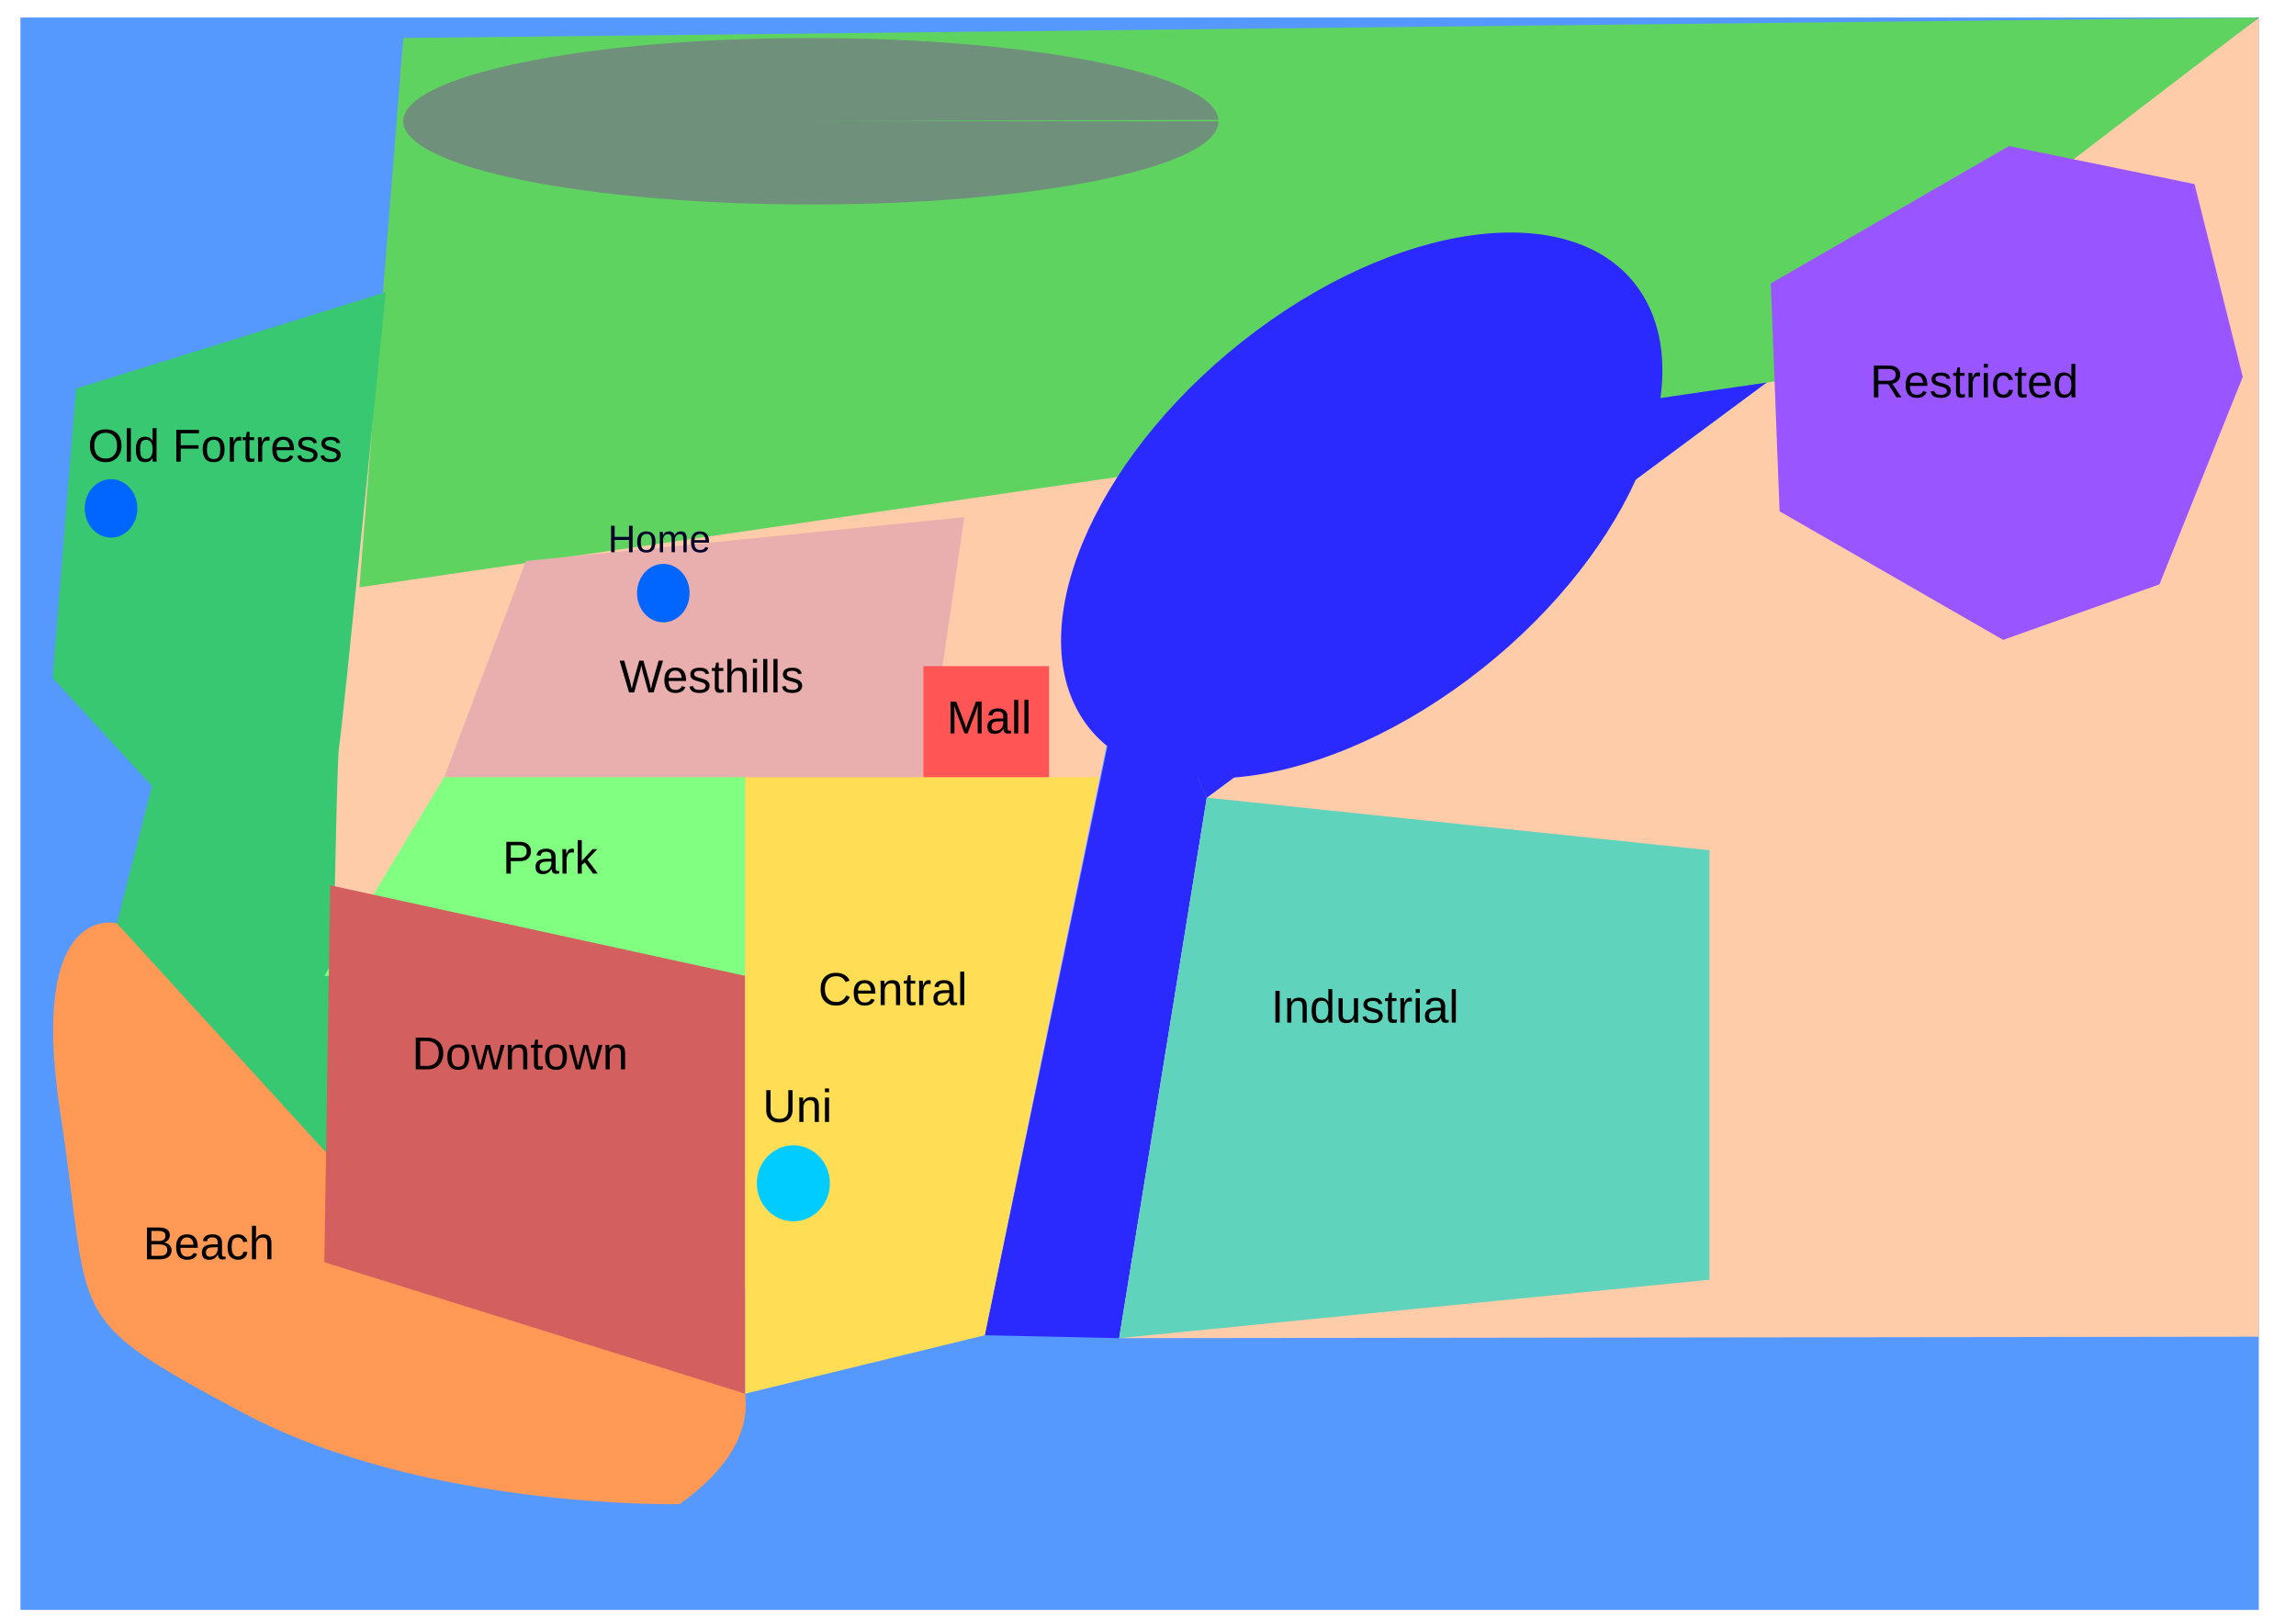
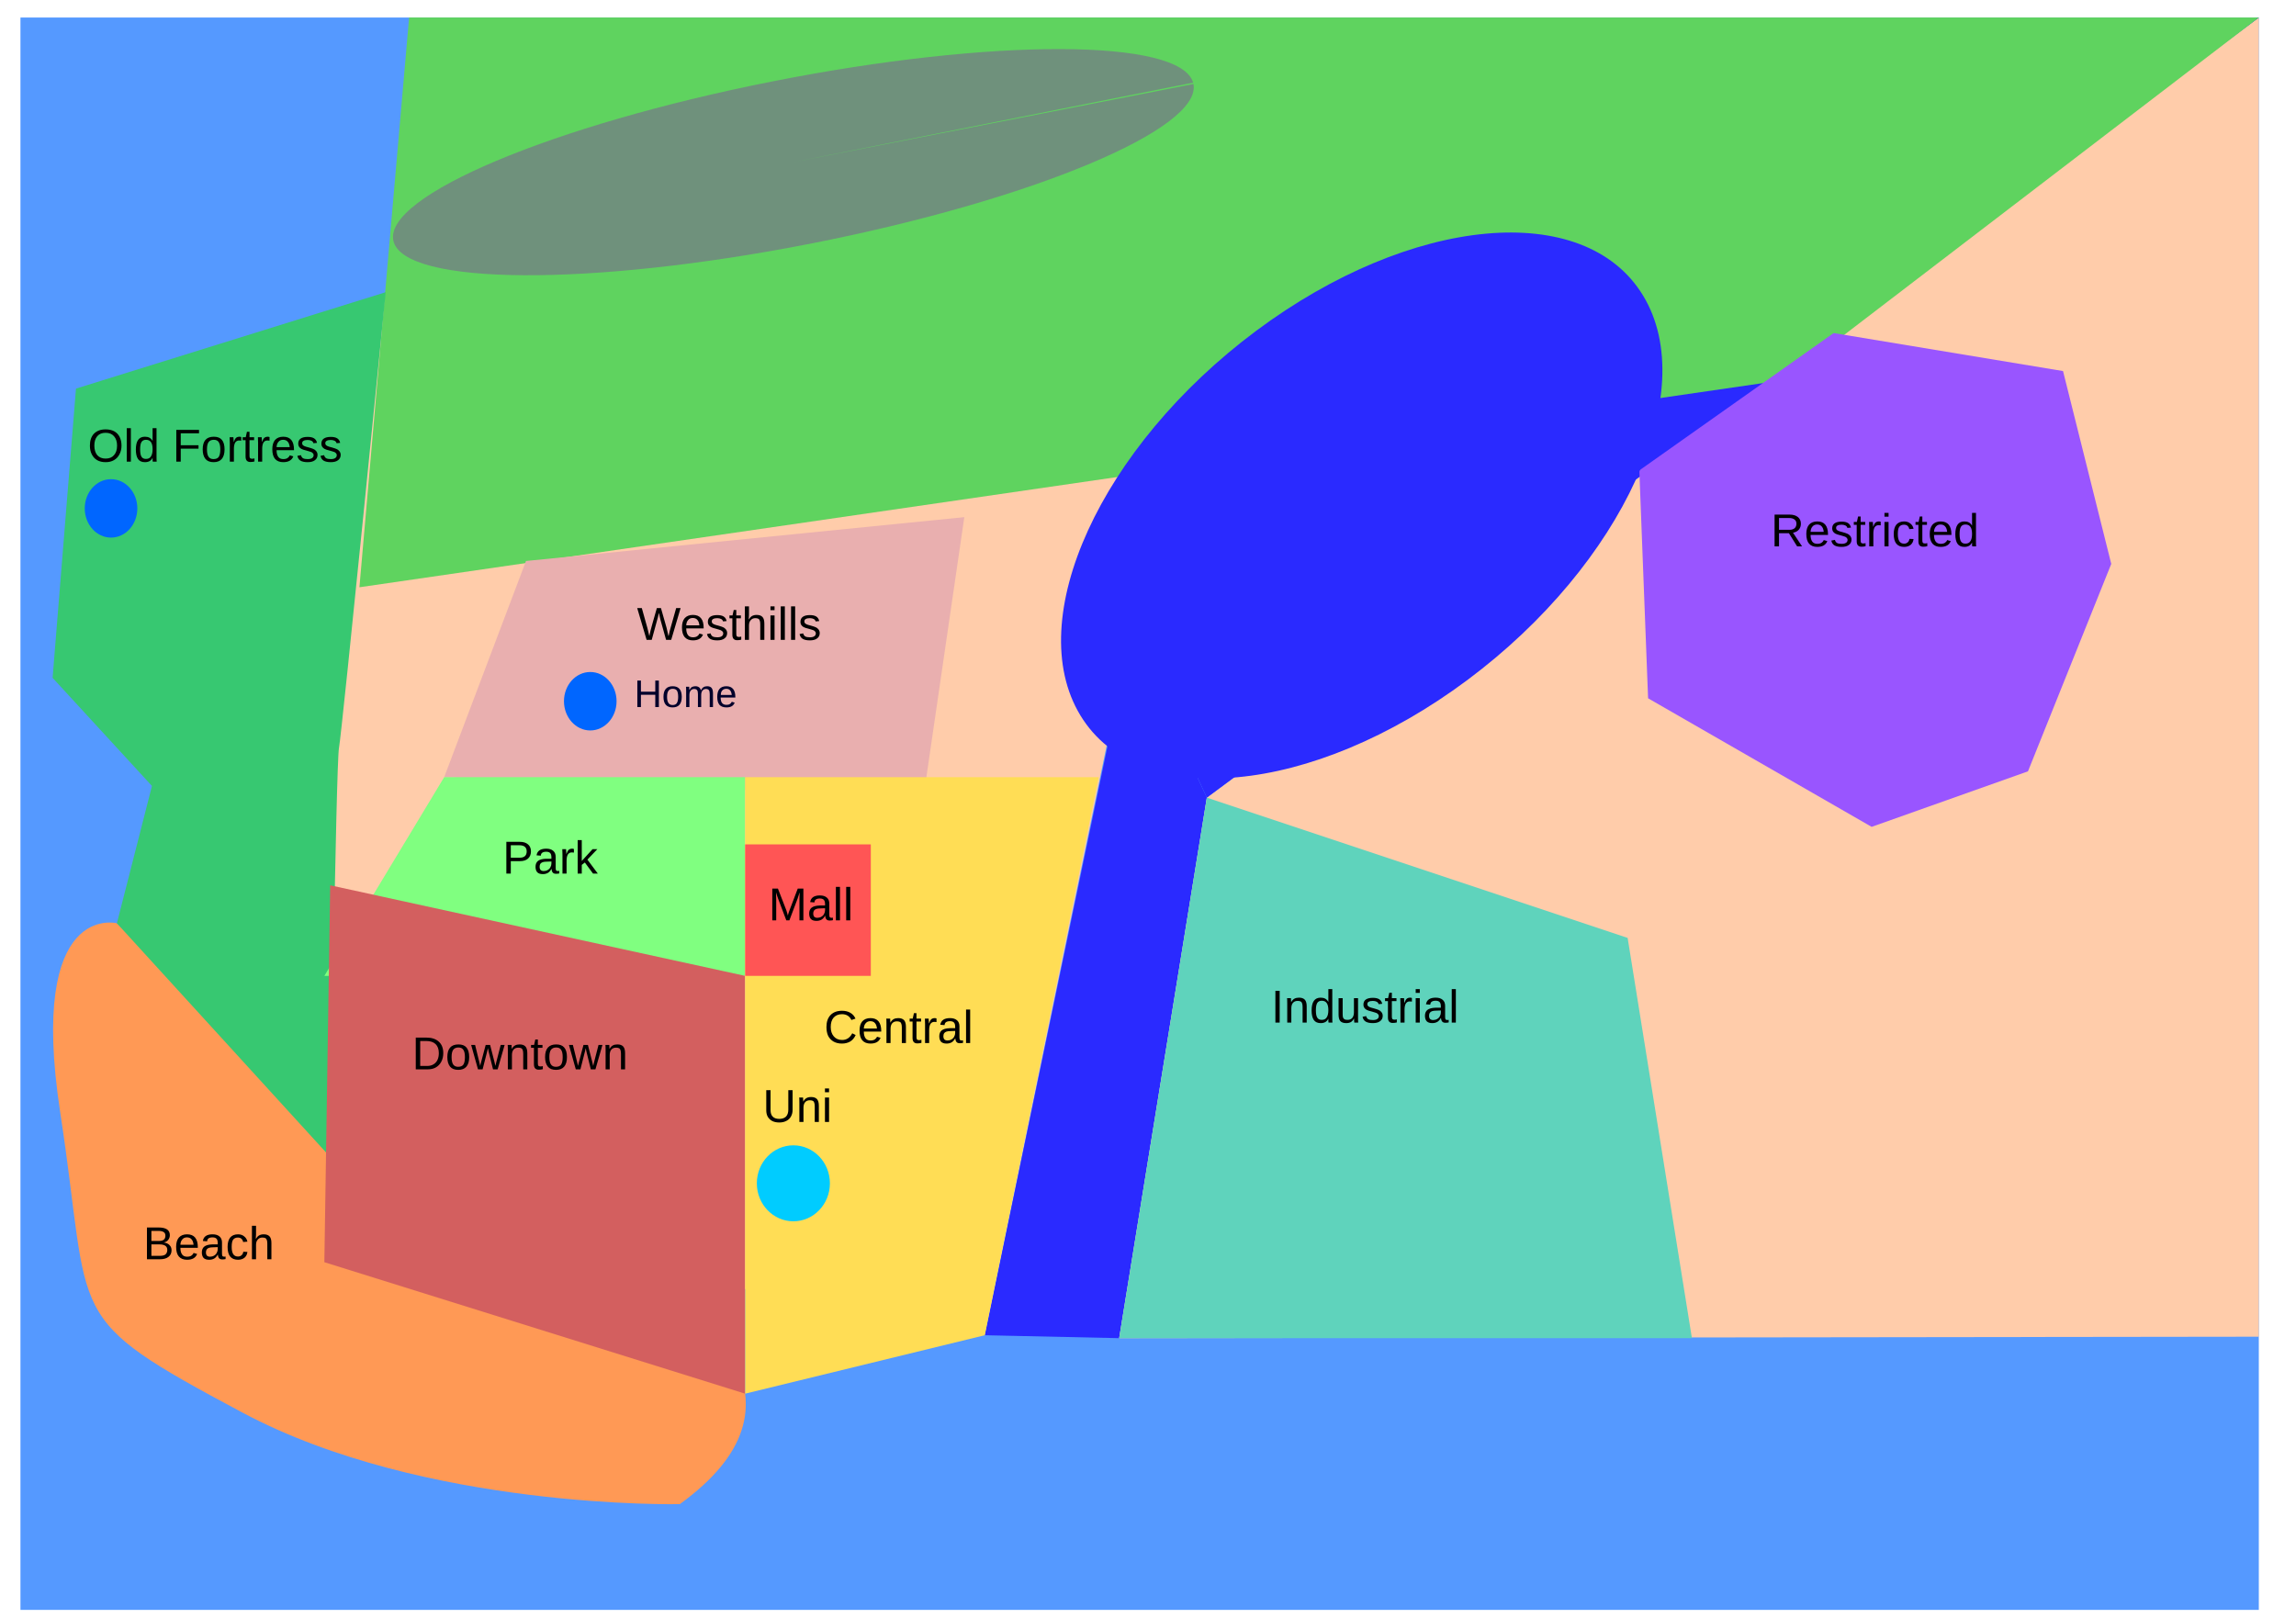
- <svg xmlns="http://www.w3.org/2000/svg" width="210.0mm" height="148.0mm" viewBox="0 0 210.0 148.0" version="1.1" id="SVGRoot">
+ <svg xmlns="http://www.w3.org/2000/svg" id="SVGRoot" version="1.1" viewBox="0 0 210.0 148.0" height="148.0mm" width="210.0mm">
  <defs id="defs18">
-     <filter height="1" y="-9.4079028e-06" width="1" x="-1.2675626e-05" id="filter73" style="color-interpolation-filters:sRGB">
-       <feGaussianBlur id="feGaussianBlur75" stdDeviation="0" />
+     <filter style="color-interpolation-filters:sRGB" id="filter73" x="-1.2675626e-05" width="1" y="-9.4079028e-06" height="1">
+       <feGaussianBlur stdDeviation="0" id="feGaussianBlur75" />
    </filter>
  </defs>
-   <g style="display:inline" id="layer2">
-     <rect y="1.604" x="1.871" height="145.662" width="204.728" id="rect38" style="fill:#5599ff;stroke-width:0.475" />
-     <path d="M 35.28,26.727 111.451,18.709 90.07,122.142 15.234,107.71 Z" style="fill:#ffccaa;fill-opacity:1;stroke:none;stroke-width:0.265" id="rect6210" />
-     <path d="m 103.433,57.997 6.949,14.967 -8.018,49.445 -12.294,-0.267 z" style="fill:#2a2aff;fill-opacity:1;stroke:none;stroke-width:0.265" id="rect6213" />
-     <path id="rect6210-4" style="display:inline;fill:#ffccaa;fill-opacity:1;stroke:none;stroke-width:0.265" d="m 110.382,72.965 96.217,-71.361 2e-5,120.672 -104.235,0.134 z" />
-     <path id="rect6213-5" style="display:inline;fill:#2a2aff;fill-opacity:1;stroke:none;stroke-width:0.265" d="M 190.029,3.875 206.599,1.604 110.382,72.965 103.433,57.997 Z" />
+   <g id="layer2" style="display:inline">
+     <rect style="fill:#5599ff;stroke-width:0.475" id="rect38" width="204.728" height="145.662" x="1.871" y="1.604" />
+     <path id="rect6210" style="fill:#ffccaa;fill-opacity:1;stroke:none;stroke-width:0.265" d="M 35.28,26.727 111.451,18.709 90.07,122.142 15.234,107.71 Z" />
+     <path id="rect6213" style="fill:#2a2aff;fill-opacity:1;stroke:none;stroke-width:0.265" d="m 103.433,57.997 6.949,14.967 -8.018,49.445 -12.294,-0.267 z" />
+     <path d="m 110.382,72.965 96.217,-71.361 2e-5,120.672 -104.235,0.134 z" style="display:inline;fill:#ffccaa;fill-opacity:1;stroke:none;stroke-width:0.265" id="rect6210-4" />
+     <path d="M 190.029,3.875 206.599,1.604 110.382,72.965 103.433,57.997 Z" style="display:inline;fill:#2a2aff;fill-opacity:1;stroke:none;stroke-width:0.265" id="rect6213-5" />
  </g>
-   <g style="display:inline;filter:url(#filter73)" id="layer1">
-     <path d="M 36.883,3.475 206.599,1.604 163.302,34.745 32.874,53.721 Z" style="fill:#5fd35f;fill-opacity:1;stroke:none;stroke-width:0.265" id="rect6238" />
-     <path d="m 110.382,72.965 45.97,4.811 v 39.289 l -53.988,5.345 z" style="fill:#5fd3bc;stroke-width:0.265" id="rect5353" />
-     <path d="M 48.109,51.316 88.199,47.307 84.457,72.965 40.625,71.094 Z" style="fill:#e9afaf;fill-rule:evenodd;stroke-width:0.328" id="rect31" />
-     <path id="path33" d="m 10.691,84.457 c 0,0 -8.149,-2.094 -5.186,17.275 2.963,19.369 0,18.584 16.668,27.484 16.668,8.899 40.003,8.376 40.003,8.376 C 87.103,119.499 27.875,102.169 10.691,84.457 Z" style="fill:#ff9955;stroke:none;stroke-width:0.308px;stroke-linecap:butt;stroke-linejoin:miter;stroke-opacity:1" />
-     <ellipse ry="2.673" rx="2.405" cy="54.256" cx="60.67" id="path44" style="fill:#0066ff;stroke-width:0.265" />
-     <path id="path46" d="M 10.691,84.457 Z" style="fill:none;stroke:#000000;stroke-width:0.265px;stroke-linecap:butt;stroke-linejoin:miter;stroke-opacity:1" />
-     <path id="path48" d="M 10.691,84.457 13.898,71.896 4.811,62.007 6.949,35.547 35.28,26.727 c 0,0 -4.009,40.358 -4.276,41.694 -0.267,1.336 -0.802,37.418 -0.802,37.418 z" style="fill:#37c871;fill-opacity:1;stroke:none;stroke-width:0.265px;stroke-linecap:butt;stroke-linejoin:miter;stroke-opacity:1" />
-     <path d="m 40.625,71.094 h 27.529 v 18.174 l -38.487,2e-6 z" style="fill:#80ff80;stroke-width:0.191" id="rect59" />
-     <rect y="60.937" x="84.457" height="12.027" width="11.493" id="rect254" style="fill:#ff5555;stroke-width:0.265" />
-     <path d="m 30.201,80.983 37.952,8.285 -7e-6,38.22 -38.487,-12.027 z" style="fill:#d35f5f;stroke-width:0.341" id="rect268" />
-     <path d="m 68.154,71.094 h 32.34 l -10.424,51.048 -21.916,5.345 z" style="display:inline;fill:#ffdd55;stroke-width:0.265" id="rect5304" />
-     <ellipse ry="3.475" rx="3.341" cy="108.244" cx="72.564" id="path6202" style="fill:#00ccff;fill-opacity:1;stroke:none;stroke-width:0.265" />
-     <text id="text6207" y="102.632" x="69.757" style="font-size:4.233px;line-height:1.25;font-family:Arial;-inkscape-font-specification:'Arial, Normal';stroke-width:0.265" xml:space="preserve">
-       <tspan style="stroke-width:0.265" y="102.632" x="69.757" id="tspan6205">Uni</tspan>
+   <g id="layer1" style="display:inline;filter:url(#filter73)">
+     <path id="rect6238" style="fill:#5fd35f;fill-opacity:1;stroke:none;stroke-width:0.265" d="m 37.418,1.604 169.182,-5e-7 L 163.302,34.745 32.874,53.721 Z" />
+     <path id="rect5353" style="fill:#5fd3bc;stroke-width:0.265" d="m 110.382,72.965 38.487,12.829 5.88,36.616 h -52.385 z" />
+     <path id="rect31" style="fill:#e9afaf;fill-rule:evenodd;stroke-width:0.328" d="M 48.109,51.316 88.199,47.307 84.457,72.965 40.625,71.094 Z" />
+     <path style="fill:#ff9955;stroke:none;stroke-width:0.308px;stroke-linecap:butt;stroke-linejoin:miter;stroke-opacity:1" d="m 10.691,84.457 c 0,0 -8.149,-2.094 -5.186,17.275 2.963,19.369 0,18.584 16.668,27.484 16.668,8.899 40.003,8.376 40.003,8.376 C 87.103,119.499 27.875,102.169 10.691,84.457 Z" id="path33" />
+     <ellipse style="fill:#0066ff;stroke-width:0.265" id="path44" cx="53.988" cy="64.145" rx="2.405" ry="2.673" />
+     <path style="fill:none;stroke:#000000;stroke-width:0.265px;stroke-linecap:butt;stroke-linejoin:miter;stroke-opacity:1" d="M 10.691,84.457 Z" id="path46" />
+     <path style="fill:#37c871;fill-opacity:1;stroke:none;stroke-width:0.265px;stroke-linecap:butt;stroke-linejoin:miter;stroke-opacity:1" d="M 10.691,84.457 13.898,71.896 4.811,62.007 6.949,35.547 35.28,26.727 c 0,0 -4.009,40.358 -4.276,41.694 -0.267,1.336 -0.802,37.418 -0.802,37.418 z" id="path48" />
+     <path id="rect59" style="fill:#80ff80;stroke-width:0.191" d="m 40.625,71.094 h 27.529 v 18.174 l -38.487,2e-6 z" />
+     <path id="rect268" style="fill:#d35f5f;stroke-width:0.341" d="m 30.201,80.983 37.952,8.285 -7e-6,38.22 -38.487,-12.027 z" />
+     <path id="rect5304" style="display:inline;fill:#ffdd55;stroke-width:0.265" d="m 68.154,71.094 h 32.34 l -10.424,51.048 -21.916,5.345 z" />
+     <rect style="fill:#ff5555;stroke-width:0.265" id="rect254" width="11.493" height="12.027" x="68.154" y="77.241" />
+     <ellipse style="fill:#00ccff;fill-opacity:1;stroke:none;stroke-width:0.265" id="path6202" cx="72.564" cy="108.244" rx="3.341" ry="3.475" />
+     <text xml:space="preserve" style="font-size:4.233px;line-height:1.25;font-family:Arial;-inkscape-font-specification:'Arial, Normal';stroke-width:0.265" x="69.757" y="102.632" id="text6207">
+       <tspan id="tspan6205" x="69.757" y="102.632" style="stroke-width:0.265">Uni</tspan>
    </text>
-     <path d="m 161.965,25.925 21.782,-12.562 16.972,3.475 4.41,17.64 -7.617,18.976 -14.299,5.078 -20.446,-11.76 z" style="fill:#9955ff;fill-opacity:1;stroke:none;stroke-width:0.224" id="rect6231" />
-     <ellipse transform="matrix(0.8015771,-0.5978914,0.5182183,0.8552484,0,0)" cx="82.941" cy="112.046" rx="32.107" ry="18.664" id="path6241" style="fill:#2a2aff;fill-opacity:1;stroke:none;stroke-width:0.403" />
-     <ellipse transform="matrix(0.2645833,0,0,0.2645833,7.750816,43.8322)" style="display:inline;fill:#0066ff;stroke-width:1;filter:url(#filter73)" id="path44-5" cx="9.091" cy="10.102" rx="9.091" ry="10.102" />
-     <path d="M 111.451,11.092 A 37.284,7.617 0 0 1 74.323,18.709 37.284,7.617 0 0 1 36.884,11.155 37.284,7.617 0 0 1 73.7,3.475 37.284,7.617 0 0 1 111.446,10.964 l -37.279,0.127 z" id="path6287" style="fill:#6f917c;fill-opacity:1;stroke:none;stroke-width:0.265" />
+     <path id="rect6231" style="fill:#9955ff;fill-opacity:1;stroke:none;stroke-width:0.224" d="m 149.938,43.03 17.773,-12.562 20.981,3.475 4.41,17.64 -7.617,18.976 -14.299,5.078 -20.446,-11.76 z" />
+     <ellipse style="fill:#2a2aff;fill-opacity:1;stroke:none;stroke-width:0.403" id="path6241" ry="18.664" rx="32.107" cy="112.046" cx="82.941" transform="matrix(0.8015771,-0.5978914,0.5182183,0.8552484,0,0)" />
+     <ellipse ry="10.102" rx="9.091" cy="10.102" cx="9.091" id="path44-5" style="display:inline;fill:#0066ff;stroke-width:1;filter:url(#filter73)" transform="matrix(0.2645833,0,0,0.2645833,7.750816,43.8322)" />
+     <path transform="rotate(-11.05571)" style="fill:#6f917c;fill-opacity:1;stroke:none;stroke-width:0.265" id="path6287" d="M 105.657,28.473 A 37.284,7.617 0 0 1 68.528,36.09 37.284,7.617 0 0 1 31.09,28.537 37.284,7.617 0 0 1 67.905,20.857 37.284,7.617 0 0 1 105.651,28.346 l -37.279,0.127 z" />
  </g>
-   <g id="layer3">
-     <text id="text42" y="50.514" x="55.592" style="font-style:normal;font-weight:normal;font-size:3.528px;line-height:1.05;font-family:sans-serif;fill:#0066ff;fill-opacity:1;stroke:none;stroke-width:0.265" xml:space="preserve">
-       <tspan style="font-style:normal;font-variant:normal;font-weight:normal;font-stretch:normal;font-size:3.528px;font-family:Arial;-inkscape-font-specification:Arial;fill:#00002b;stroke-width:0.265" y="50.514" x="55.592" id="tspan40">Home</tspan>
+   <g style="display:inline" id="layer3">
+     <text xml:space="preserve" style="font-style:normal;font-weight:normal;font-size:3.528px;line-height:1.05;font-family:sans-serif;fill:#0066ff;fill-opacity:1;stroke:none;stroke-width:0.265" x="57.997" y="64.679" id="text42">
+       <tspan id="tspan40" x="57.997" y="64.679" style="font-style:normal;font-variant:normal;font-weight:normal;font-stretch:normal;font-size:3.528px;font-family:Arial;-inkscape-font-specification:Arial;fill:#00002b;stroke-width:0.265">Home</tspan>
    </text>
-     <text id="text266" y="42.229" x="8.018" style="font-size:4.233px;line-height:1.25;font-family:Arial;-inkscape-font-specification:'Arial, Normal';stroke-width:0.265" xml:space="preserve">
-       <tspan style="stroke-width:0.265" y="42.229" x="8.018" id="tspan264">Old Fortress</tspan>
+     <text xml:space="preserve" style="font-size:4.233px;line-height:1.25;font-family:Arial;-inkscape-font-specification:'Arial, Normal';stroke-width:0.265" x="8.018" y="42.229" id="text266">
+       <tspan id="tspan264" x="8.018" y="42.229" style="stroke-width:0.265">Old Fortress</tspan>
    </text>
-     <text id="text262" y="115.193" x="13.096" style="font-size:4.233px;line-height:1.25;font-family:Arial;-inkscape-font-specification:'Arial, Normal';stroke-width:0.265" xml:space="preserve">
-       <tspan style="stroke-width:0.265" y="115.193" x="13.096" id="tspan260">Beach</tspan>
+     <text xml:space="preserve" style="font-size:4.233px;line-height:1.25;font-family:Arial;-inkscape-font-specification:'Arial, Normal';stroke-width:0.265" x="13.096" y="115.193" id="text262">
+       <tspan id="tspan260" x="13.096" y="115.193" style="stroke-width:0.265">Beach</tspan>
    </text>
-     <text id="text258" y="67.085" x="86.595" style="font-size:4.233px;line-height:1.25;font-family:Arial;-inkscape-font-specification:'Arial, Normal';stroke-width:0.265" xml:space="preserve">
-       <tspan style="stroke-width:0.265" y="67.085" x="86.595" id="tspan256">Mall</tspan>
+     <text xml:space="preserve" style="font-size:4.233px;line-height:1.25;font-family:Arial;-inkscape-font-specification:'Arial, Normal';stroke-width:0.265" x="70.292" y="84.19" id="text258">
+       <tspan id="tspan256" x="70.292" y="84.19" style="stroke-width:0.265">Mall</tspan>
    </text>
-     <text id="text63" y="79.914" x="45.97" style="font-style:normal;font-variant:normal;font-weight:normal;font-stretch:normal;font-size:4.233px;line-height:1.25;font-family:Arial;-inkscape-font-specification:Arial;fill:#000000;fill-opacity:1;stroke:none;stroke-width:0.265" xml:space="preserve">
-       <tspan style="font-style:normal;font-variant:normal;font-weight:normal;font-stretch:normal;font-size:4.233px;font-family:Arial;-inkscape-font-specification:Arial;stroke-width:0.265" y="79.914" x="45.97" id="tspan61">Park</tspan>
+     <text xml:space="preserve" style="font-style:normal;font-variant:normal;font-weight:normal;font-stretch:normal;font-size:4.233px;line-height:1.25;font-family:Arial;-inkscape-font-specification:Arial;fill:#000000;fill-opacity:1;stroke:none;stroke-width:0.265" x="45.97" y="79.914" id="text63">
+       <tspan id="tspan61" x="45.97" y="79.914" style="font-style:normal;font-variant:normal;font-weight:normal;font-stretch:normal;font-size:4.233px;font-family:Arial;-inkscape-font-specification:Arial;stroke-width:0.265">Park</tspan>
    </text>
-     <text id="text272" y="97.821" x="37.685" style="font-size:4.233px;line-height:1.25;font-family:Arial;-inkscape-font-specification:'Arial, Normal';stroke-width:0.265" xml:space="preserve">
-       <tspan style="stroke-width:0.265" y="97.821" x="37.685" id="tspan270">Downtown</tspan>
+     <text xml:space="preserve" style="font-size:4.233px;line-height:1.25;font-family:Arial;-inkscape-font-specification:'Arial, Normal';stroke-width:0.265" x="37.685" y="97.821" id="text272">
+       <tspan id="tspan270" x="37.685" y="97.821" style="stroke-width:0.265">Downtown</tspan>
    </text>
-     <text id="text5308" y="91.941" x="74.835" style="font-size:4.233px;line-height:1.25;font-family:Arial;-inkscape-font-specification:'Arial, Normal';display:inline;stroke-width:0.265" xml:space="preserve">
-       <tspan style="stroke-width:0.265" y="91.941" x="74.835" id="tspan5306">Central</tspan>
+     <text xml:space="preserve" style="font-size:4.233px;line-height:1.25;font-family:Arial;-inkscape-font-specification:'Arial, Normal';display:inline;stroke-width:0.265" x="75.37" y="95.415" id="text5308">
+       <tspan id="tspan5306" x="75.37" y="95.415" style="stroke-width:0.265">Central</tspan>
    </text>
-     <text id="text276" y="63.343" x="56.661" style="font-size:4.233px;line-height:1.25;font-family:Arial;-inkscape-font-specification:'Arial, Normal';stroke-width:0.265" xml:space="preserve">
-       <tspan style="stroke-width:0.265" y="63.343" x="56.661" id="tspan274">Westhills</tspan>
+     <text xml:space="preserve" style="font-size:4.233px;line-height:1.25;font-family:Arial;-inkscape-font-specification:'Arial, Normal';stroke-width:0.265" x="58.265" y="58.532" id="text276">
+       <tspan id="tspan274" x="58.265" y="58.532" style="stroke-width:0.265">Westhills</tspan>
    </text>
-     <text id="text6200" y="93.544" x="116.262" style="font-size:4.233px;line-height:1.25;font-family:Arial;-inkscape-font-specification:'Arial, Normal';stroke-width:0.265" xml:space="preserve">
-       <tspan style="stroke-width:0.265" y="93.544" x="116.262" id="tspan6198">Industrial</tspan>
+     <text xml:space="preserve" style="font-size:4.233px;line-height:1.25;font-family:Arial;-inkscape-font-specification:'Arial, Normal';stroke-width:0.265" x="116.262" y="93.544" id="text6200">
+       <tspan id="tspan6198" x="116.262" y="93.544" style="stroke-width:0.265">Industrial</tspan>
    </text>
-     <text id="text6235" y="36.349" x="171.052" style="font-size:4.233px;line-height:1.25;font-family:Arial;-inkscape-font-specification:'Arial, Normal';stroke-width:0.265" xml:space="preserve">
-       <tspan style="stroke-width:0.265" y="36.349" x="171.052" id="tspan6233">Restricted</tspan>
+     <text xml:space="preserve" style="font-size:4.233px;line-height:1.25;font-family:Arial;-inkscape-font-specification:'Arial, Normal';stroke-width:0.265" x="161.965" y="49.979" id="text6235">
+       <tspan id="tspan6233" x="161.965" y="49.979" style="stroke-width:0.265">Restricted</tspan>
    </text>
  </g>
</svg>
